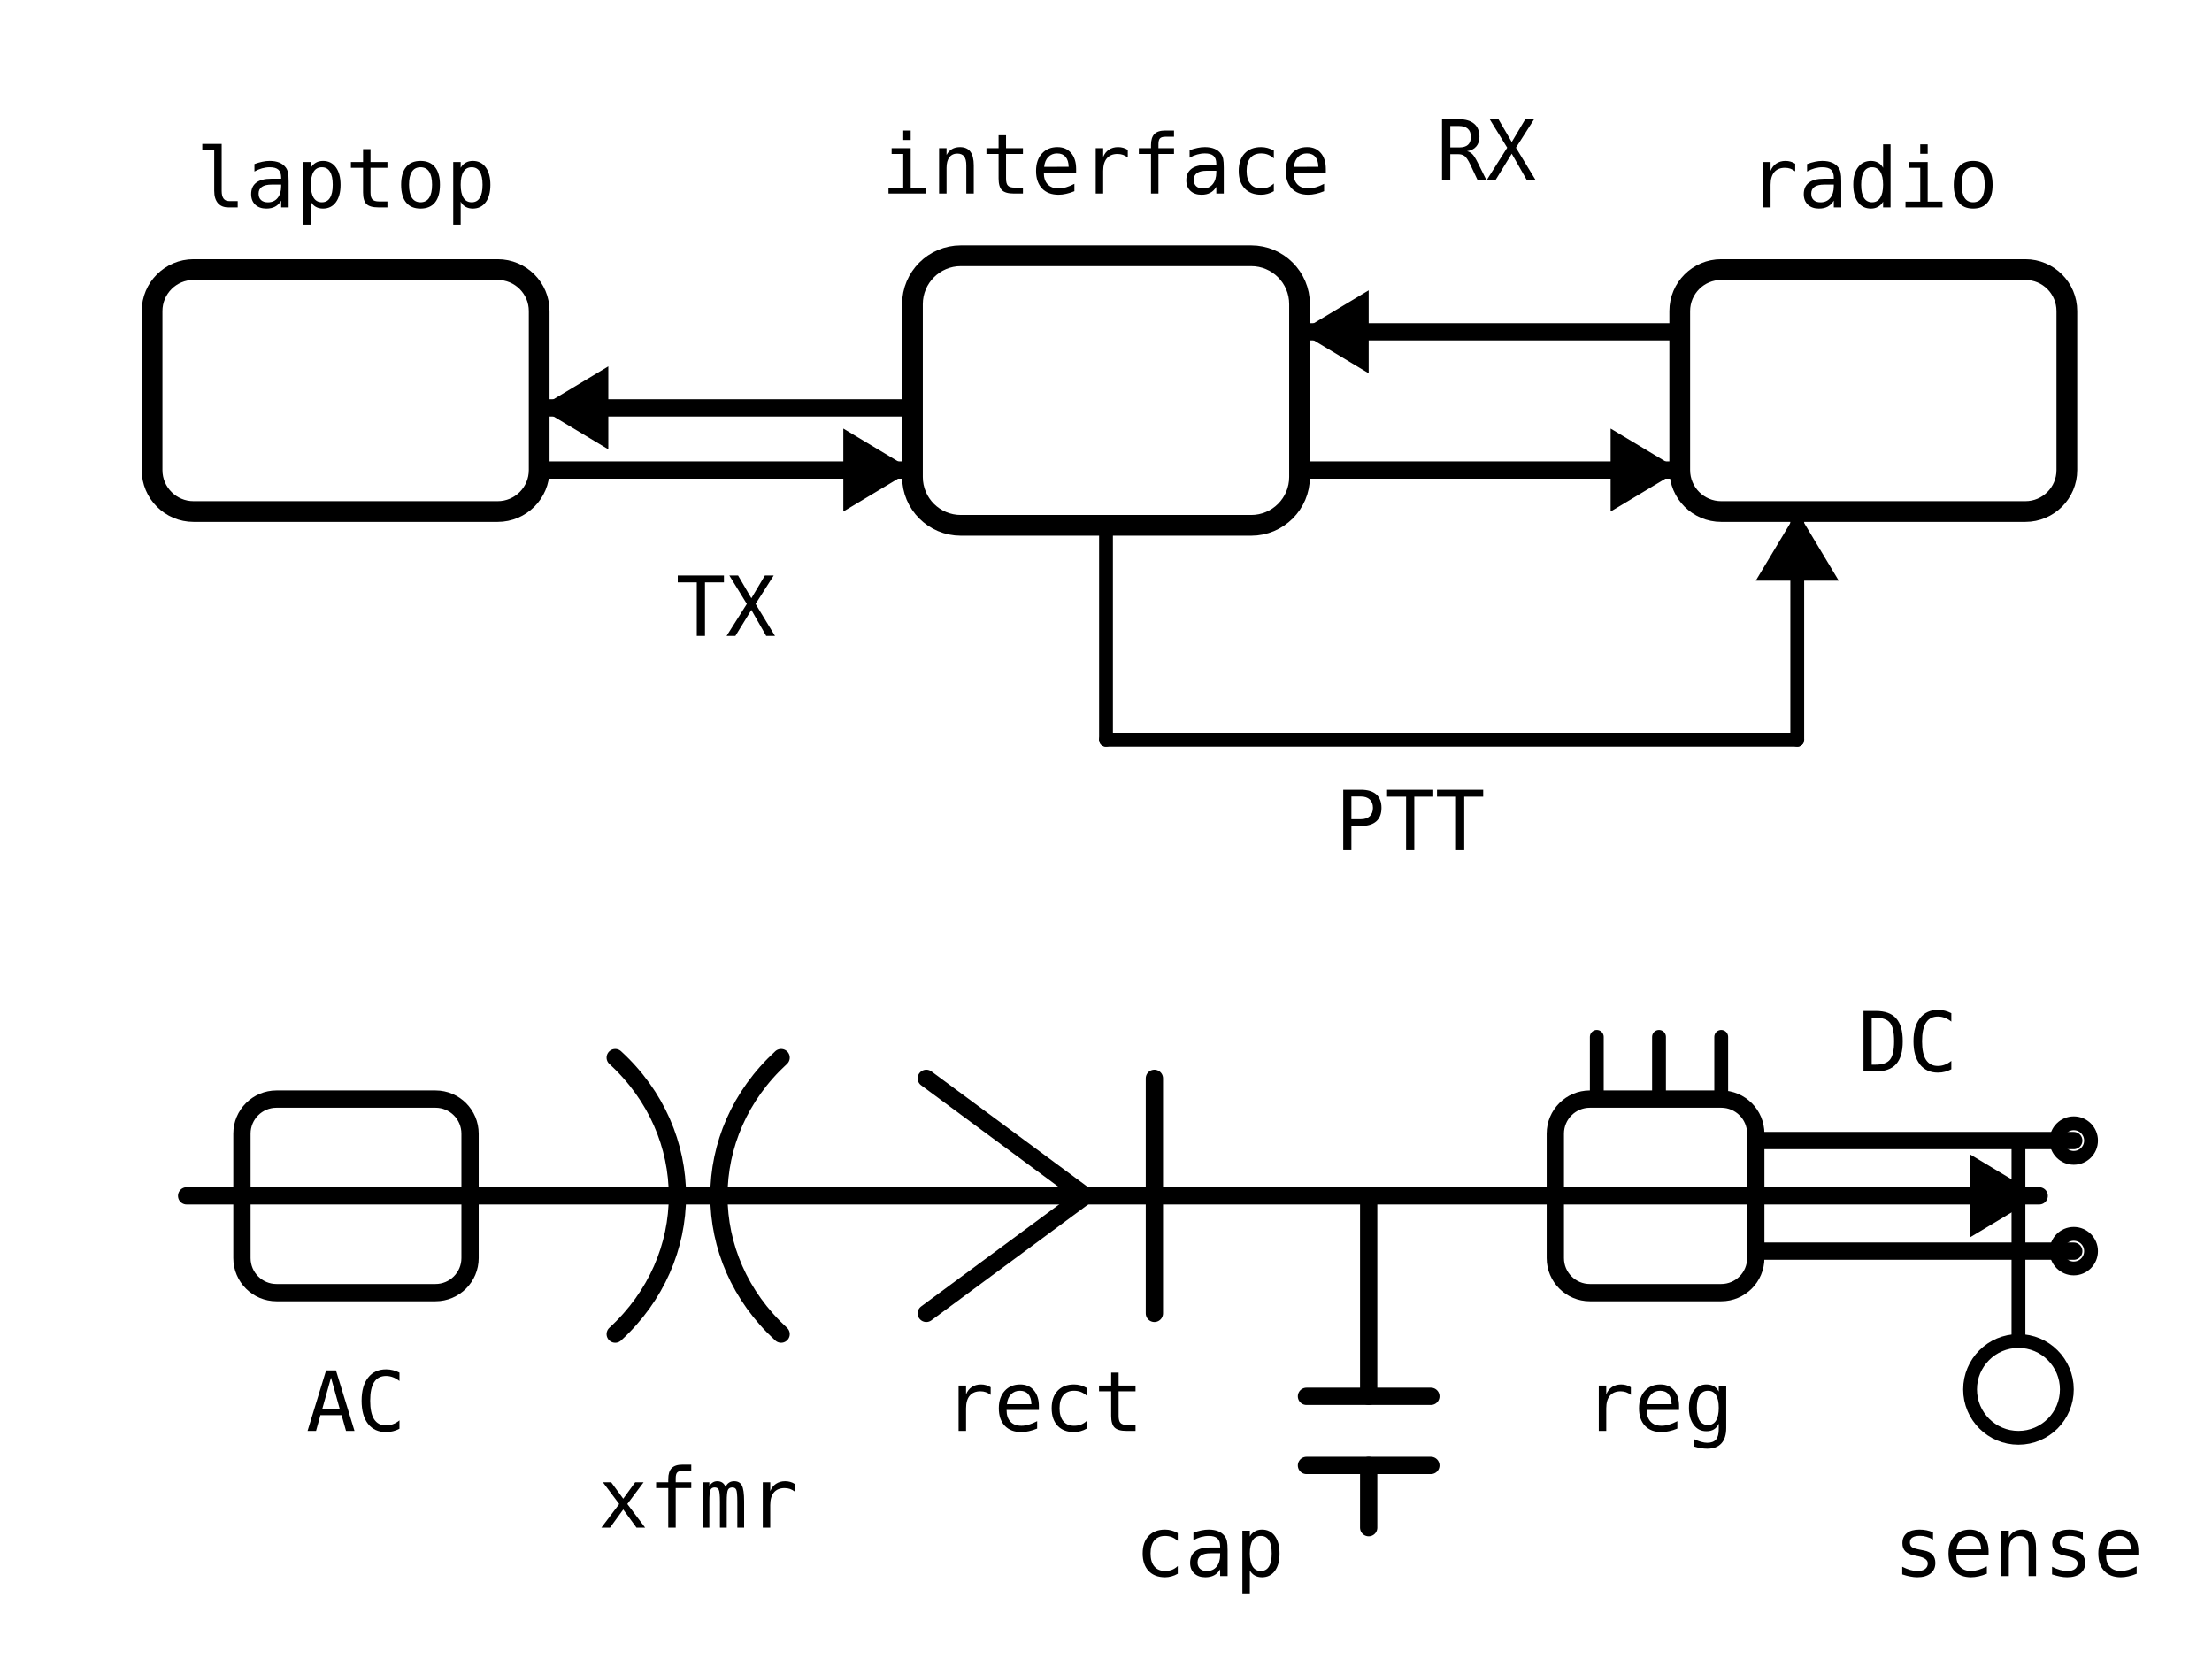
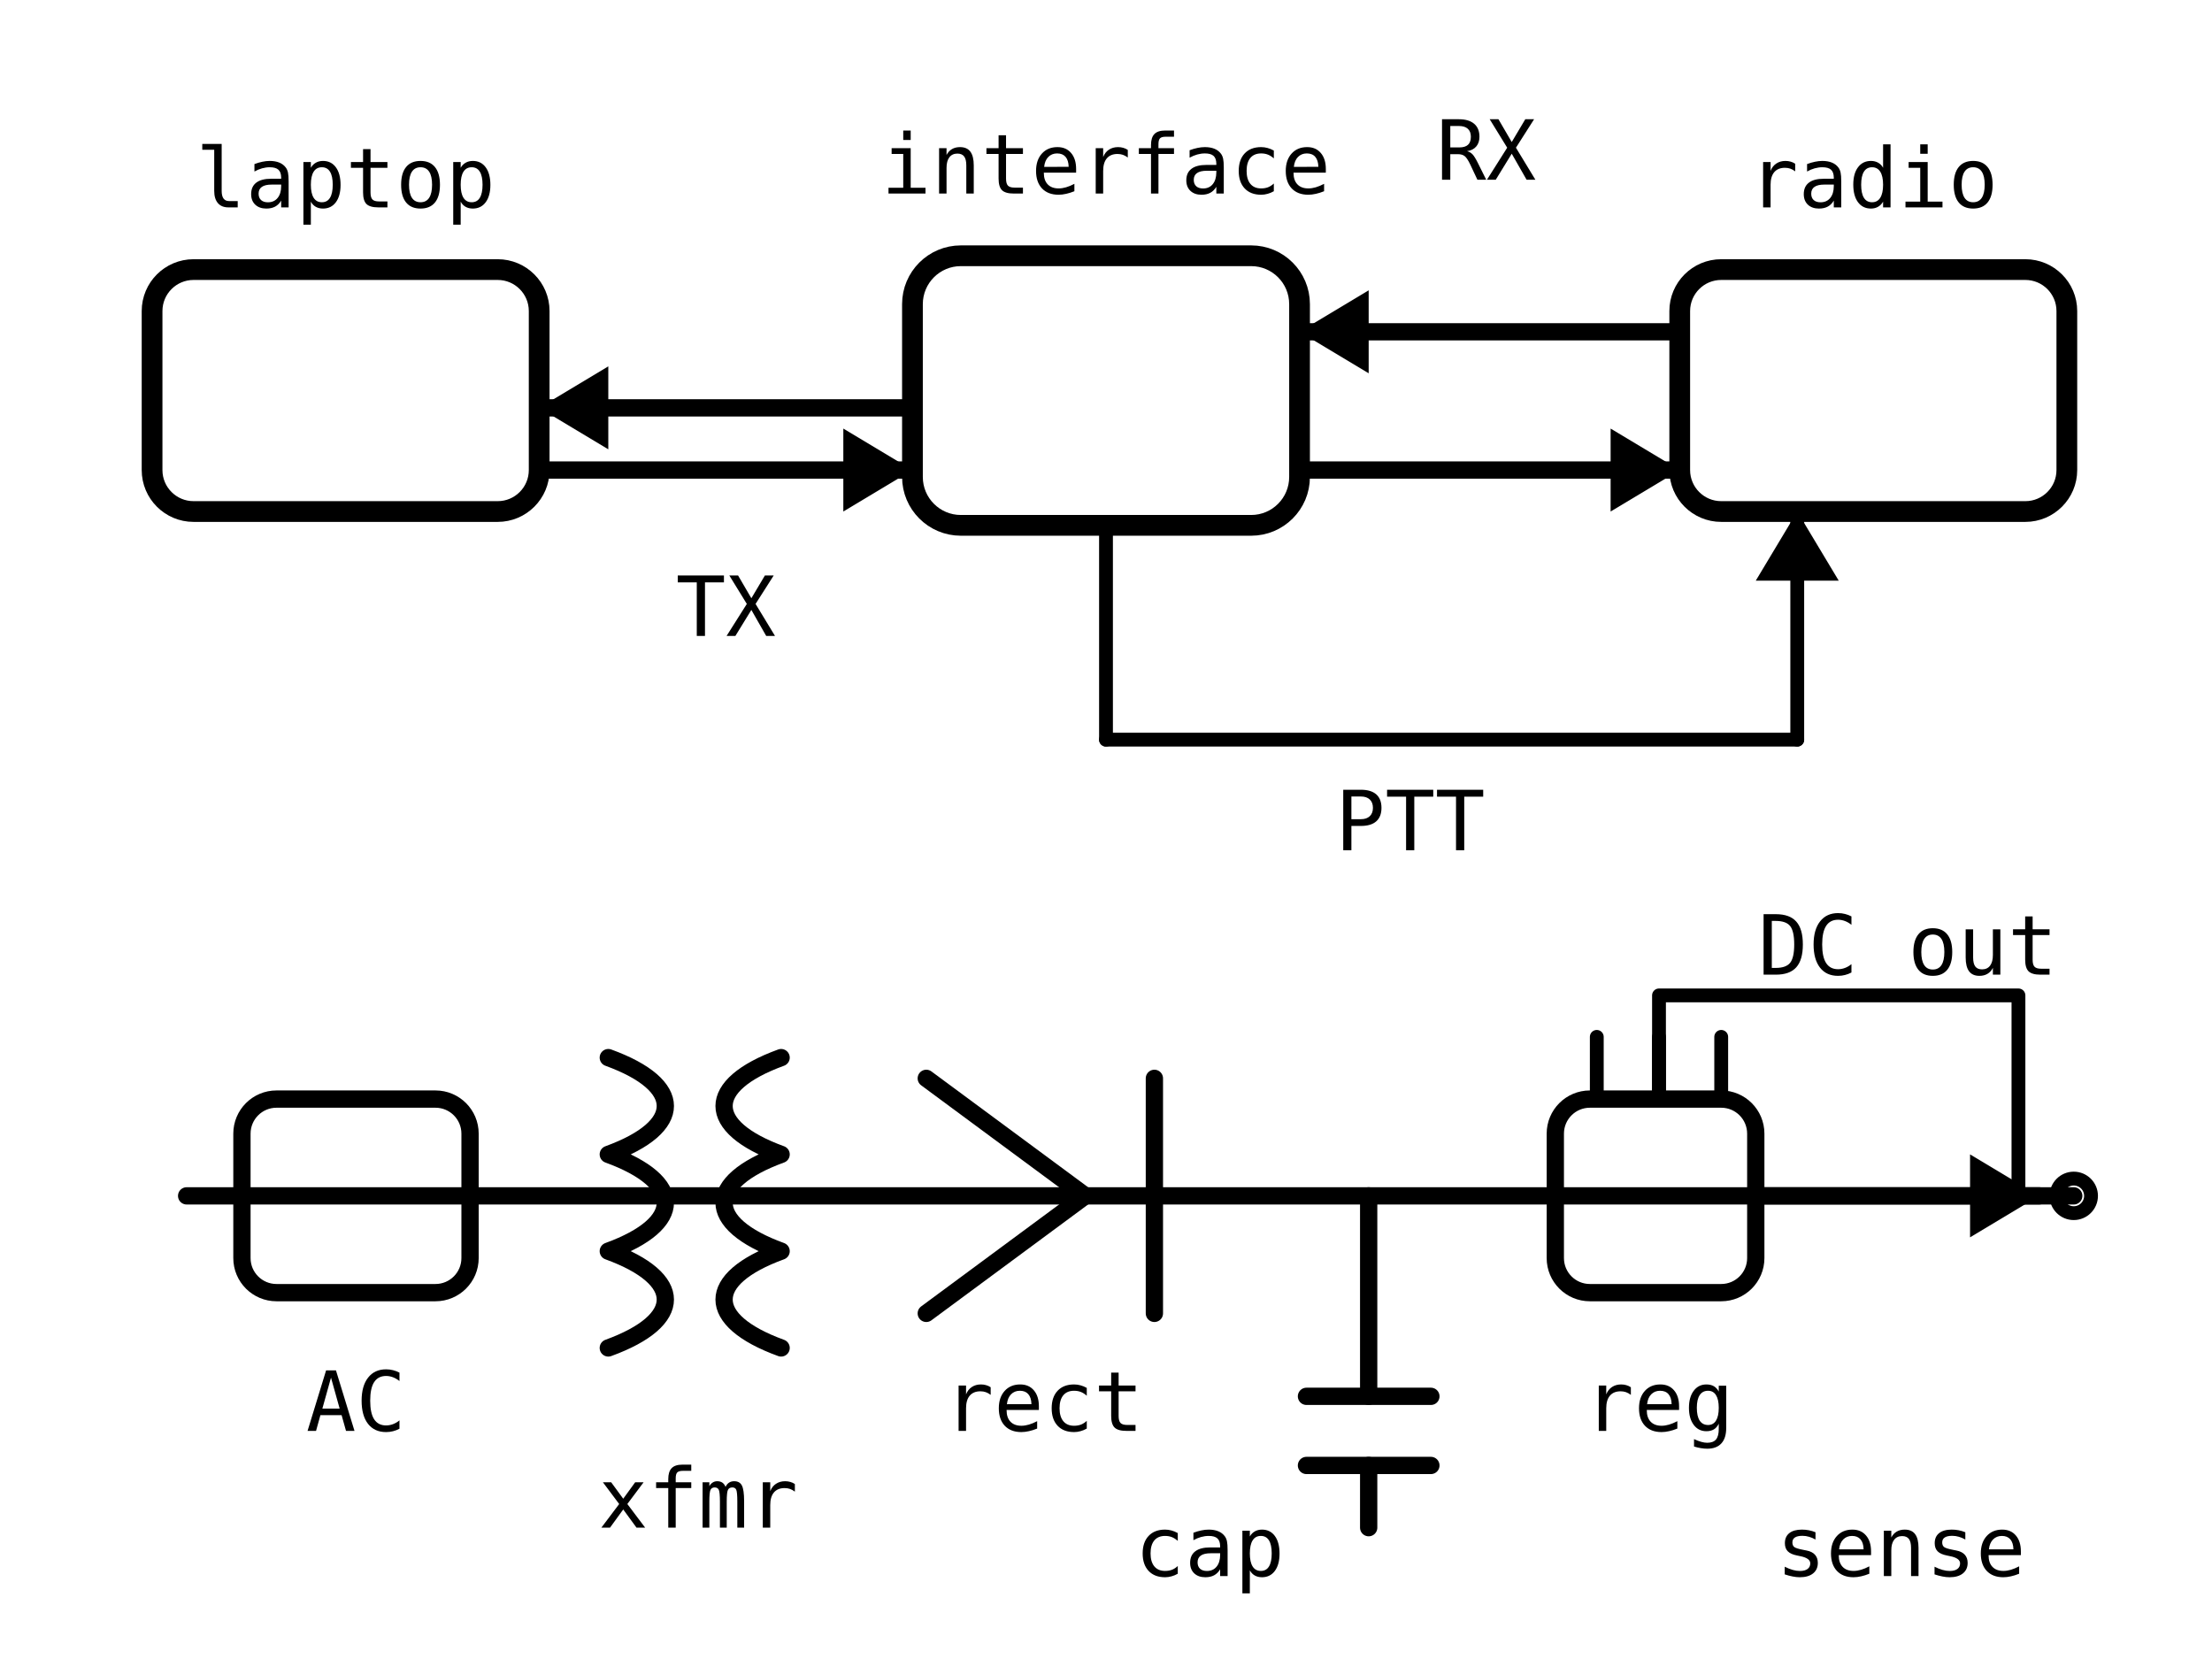
<svg xmlns="http://www.w3.org/2000/svg" id="digital-interface-linear-supply" viewBox="0 0 640 480" role="img">
  <g fill="none" stroke="currentColor" stroke-linecap="round" stroke-linejoin="round">
    <rect x="44" y="78" width="112" height="70" rx="12" ry="12" stroke-width="6" />
    <rect x="264" y="74" width="112" height="78" rx="14" ry="14" stroke-width="6" />
    <rect x="486" y="78" width="112" height="70" rx="12" ry="12" stroke-width="6" />
    <line x1="486" y1="96" x2="376" y2="96" stroke-width="5" />
    <polygon points="376,96 396,84 396,108" fill="currentColor" stroke="none" />
    <line x1="264" y1="118" x2="156" y2="118" stroke-width="5" />
    <polygon points="156,118 176,106 176,130" fill="currentColor" stroke="none" />
    <line x1="156" y1="136" x2="264" y2="136" stroke-width="5" />
    <polygon points="264,136 244,124 244,148" fill="currentColor" stroke="none" />
    <line x1="376" y1="136" x2="486" y2="136" stroke-width="5" />
    <polygon points="486,136 466,124 466,148" fill="currentColor" stroke="none" />
    <line x1="320" y1="152" x2="320" y2="214" stroke-width="4" />
    <line x1="320" y1="214" x2="520" y2="214" stroke-width="4" />
    <line x1="520" y1="214" x2="520" y2="148" stroke-width="4" />
    <polygon points="520,148 508,168 532,168" fill="currentColor" stroke="none" />
    <line x1="54" y1="346" x2="590" y2="346" stroke-width="5" />
    <polygon points="590,346 570,334 570,358" fill="currentColor" stroke="none" />
    <rect x="70" y="318" width="66" height="56" rx="10" ry="10" stroke-width="5" />
-     <path d="M178 306 C202 328 202 364 178 386" stroke-width="5" />
-     <path d="M226 306 C202 328 202 364 226 386" stroke-width="5" />
+     <path d="M176 306 C198 314 198 326 176 334 C198 342 198 354 176 362 C198 370 198 382 176 390" stroke-width="5" />
+     <path d="M226 306 C204 314 204 326 226 334 C204 342 204 354 226 362 C204 370 204 382 226 390" stroke-width="5" />
    <line x1="268" y1="312" x2="314" y2="346" stroke-width="5" />
    <line x1="268" y1="380" x2="314" y2="346" stroke-width="5" />
    <line x1="334" y1="312" x2="334" y2="380" stroke-width="5" />
    <line x1="396" y1="346" x2="396" y2="404" stroke-width="5" />
    <line x1="378" y1="404" x2="414" y2="404" stroke-width="5" />
    <line x1="378" y1="424" x2="414" y2="424" stroke-width="5" />
    <line x1="396" y1="424" x2="396" y2="442" stroke-width="5" />
    <rect x="450" y="318" width="58" height="56" rx="10" ry="10" stroke-width="5" />
    <line x1="462" y1="318" x2="462" y2="300" stroke-width="4" />
    <line x1="480" y1="318" x2="480" y2="300" stroke-width="4" />
    <line x1="498" y1="318" x2="498" y2="300" stroke-width="4" />
-     <line x1="508" y1="330" x2="600" y2="330" stroke-width="5" />
-     <line x1="508" y1="362" x2="600" y2="362" stroke-width="5" />
-     <circle cx="600" cy="330" r="5" stroke-width="4" />
-     <circle cx="600" cy="362" r="5" stroke-width="4" />
-     <circle cx="584" cy="402" r="14" stroke-width="4" />
-     <line x1="584" y1="388" x2="584" y2="330" stroke-width="4" />
+     <line x1="508" y1="346" x2="600" y2="346" stroke-width="5" />
+     <circle cx="600" cy="346" r="5" stroke-width="4" />
+     <path d="M600 346 L584 346 L584 288 L480 288 L480 318" stroke-width="4" />
  </g>
  <g fill="currentColor" font-family="ui-monospace, SFMono-Regular, Menlo, Consolas, monospace" text-anchor="middle">
    <text x="100" y="60" font-size="24">laptop</text>
    <text x="320" y="56" font-size="24">interface</text>
    <text x="542" y="60" font-size="24">radio</text>
    <text x="430" y="52" font-size="24">RX</text>
    <text x="210" y="184" font-size="24">TX</text>
    <text x="408" y="246" font-size="24">PTT</text>
    <text x="103" y="414" font-size="24">AC</text>
    <text x="202" y="442" font-size="24">xfmr</text>
    <text x="302" y="414" font-size="24">rect</text>
    <text x="350" y="456" font-size="24">cap</text>
    <text x="480" y="414" font-size="24">reg</text>
-     <text x="552" y="310" font-size="24">DC</text>
-     <text x="584" y="456" font-size="24">sense</text>
+     <text x="552" y="282" font-size="24">DC out</text>
+     <text x="550" y="456" font-size="24">sense</text>
  </g>
</svg>
